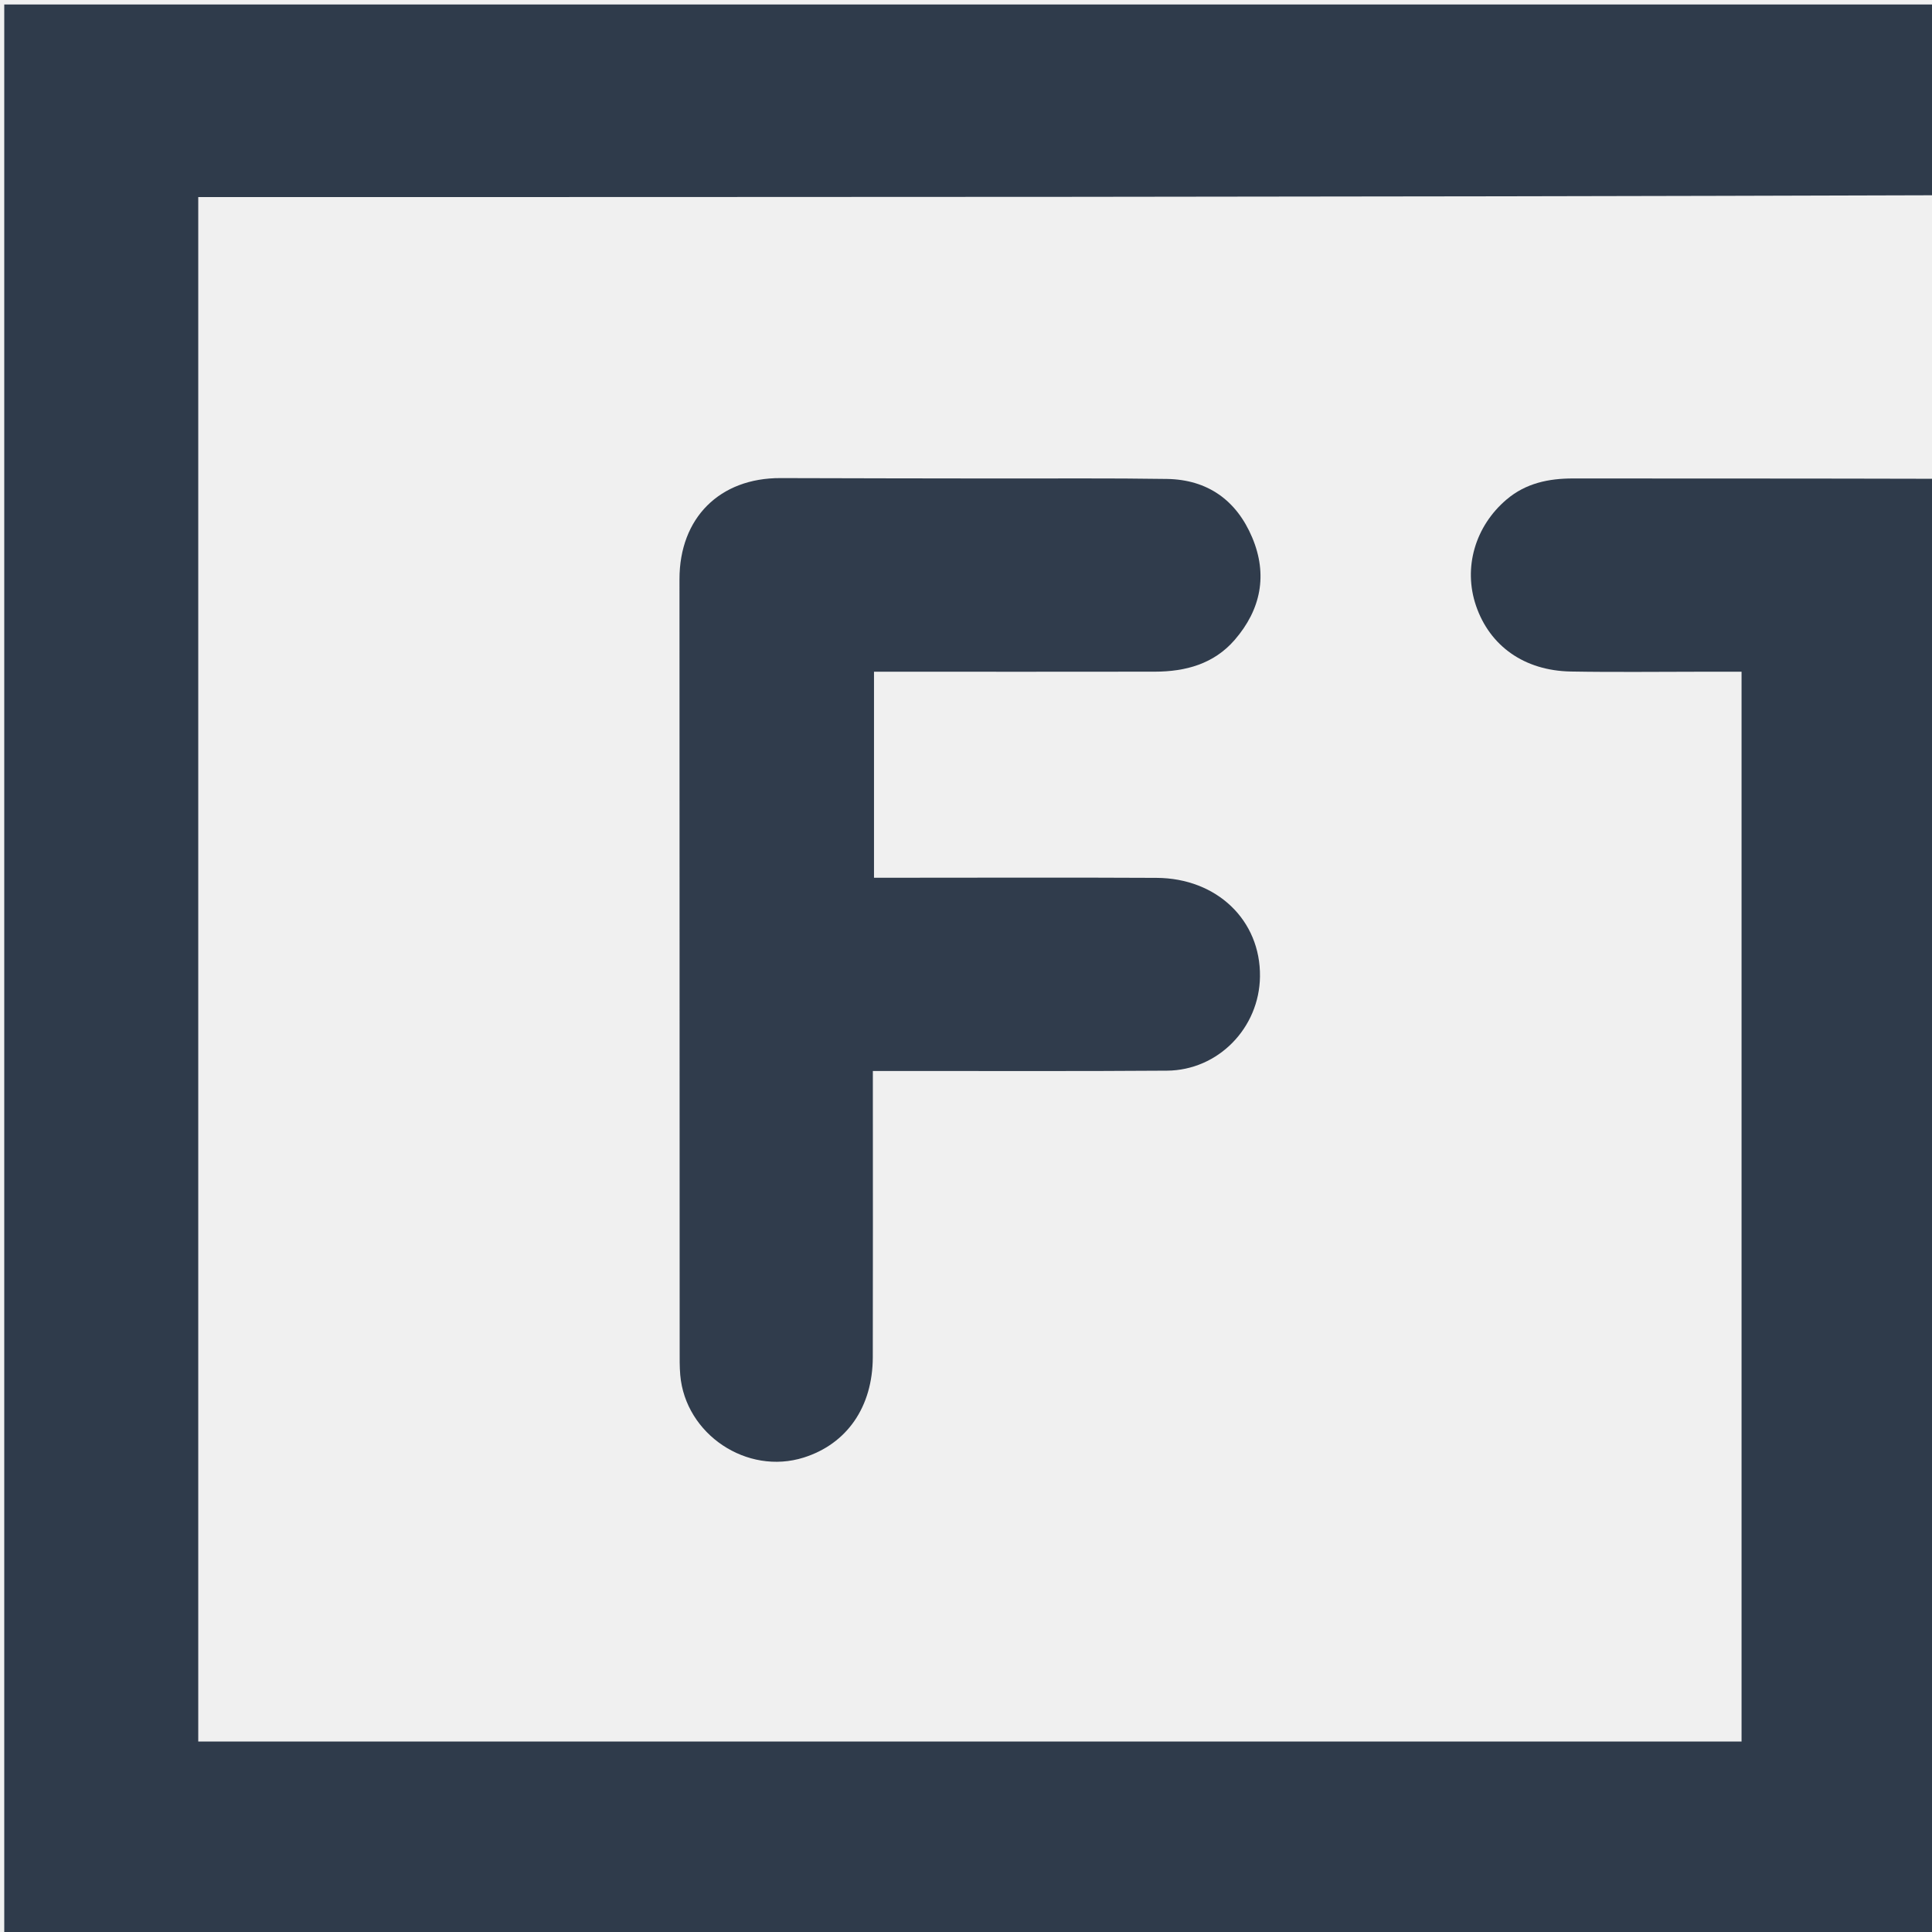
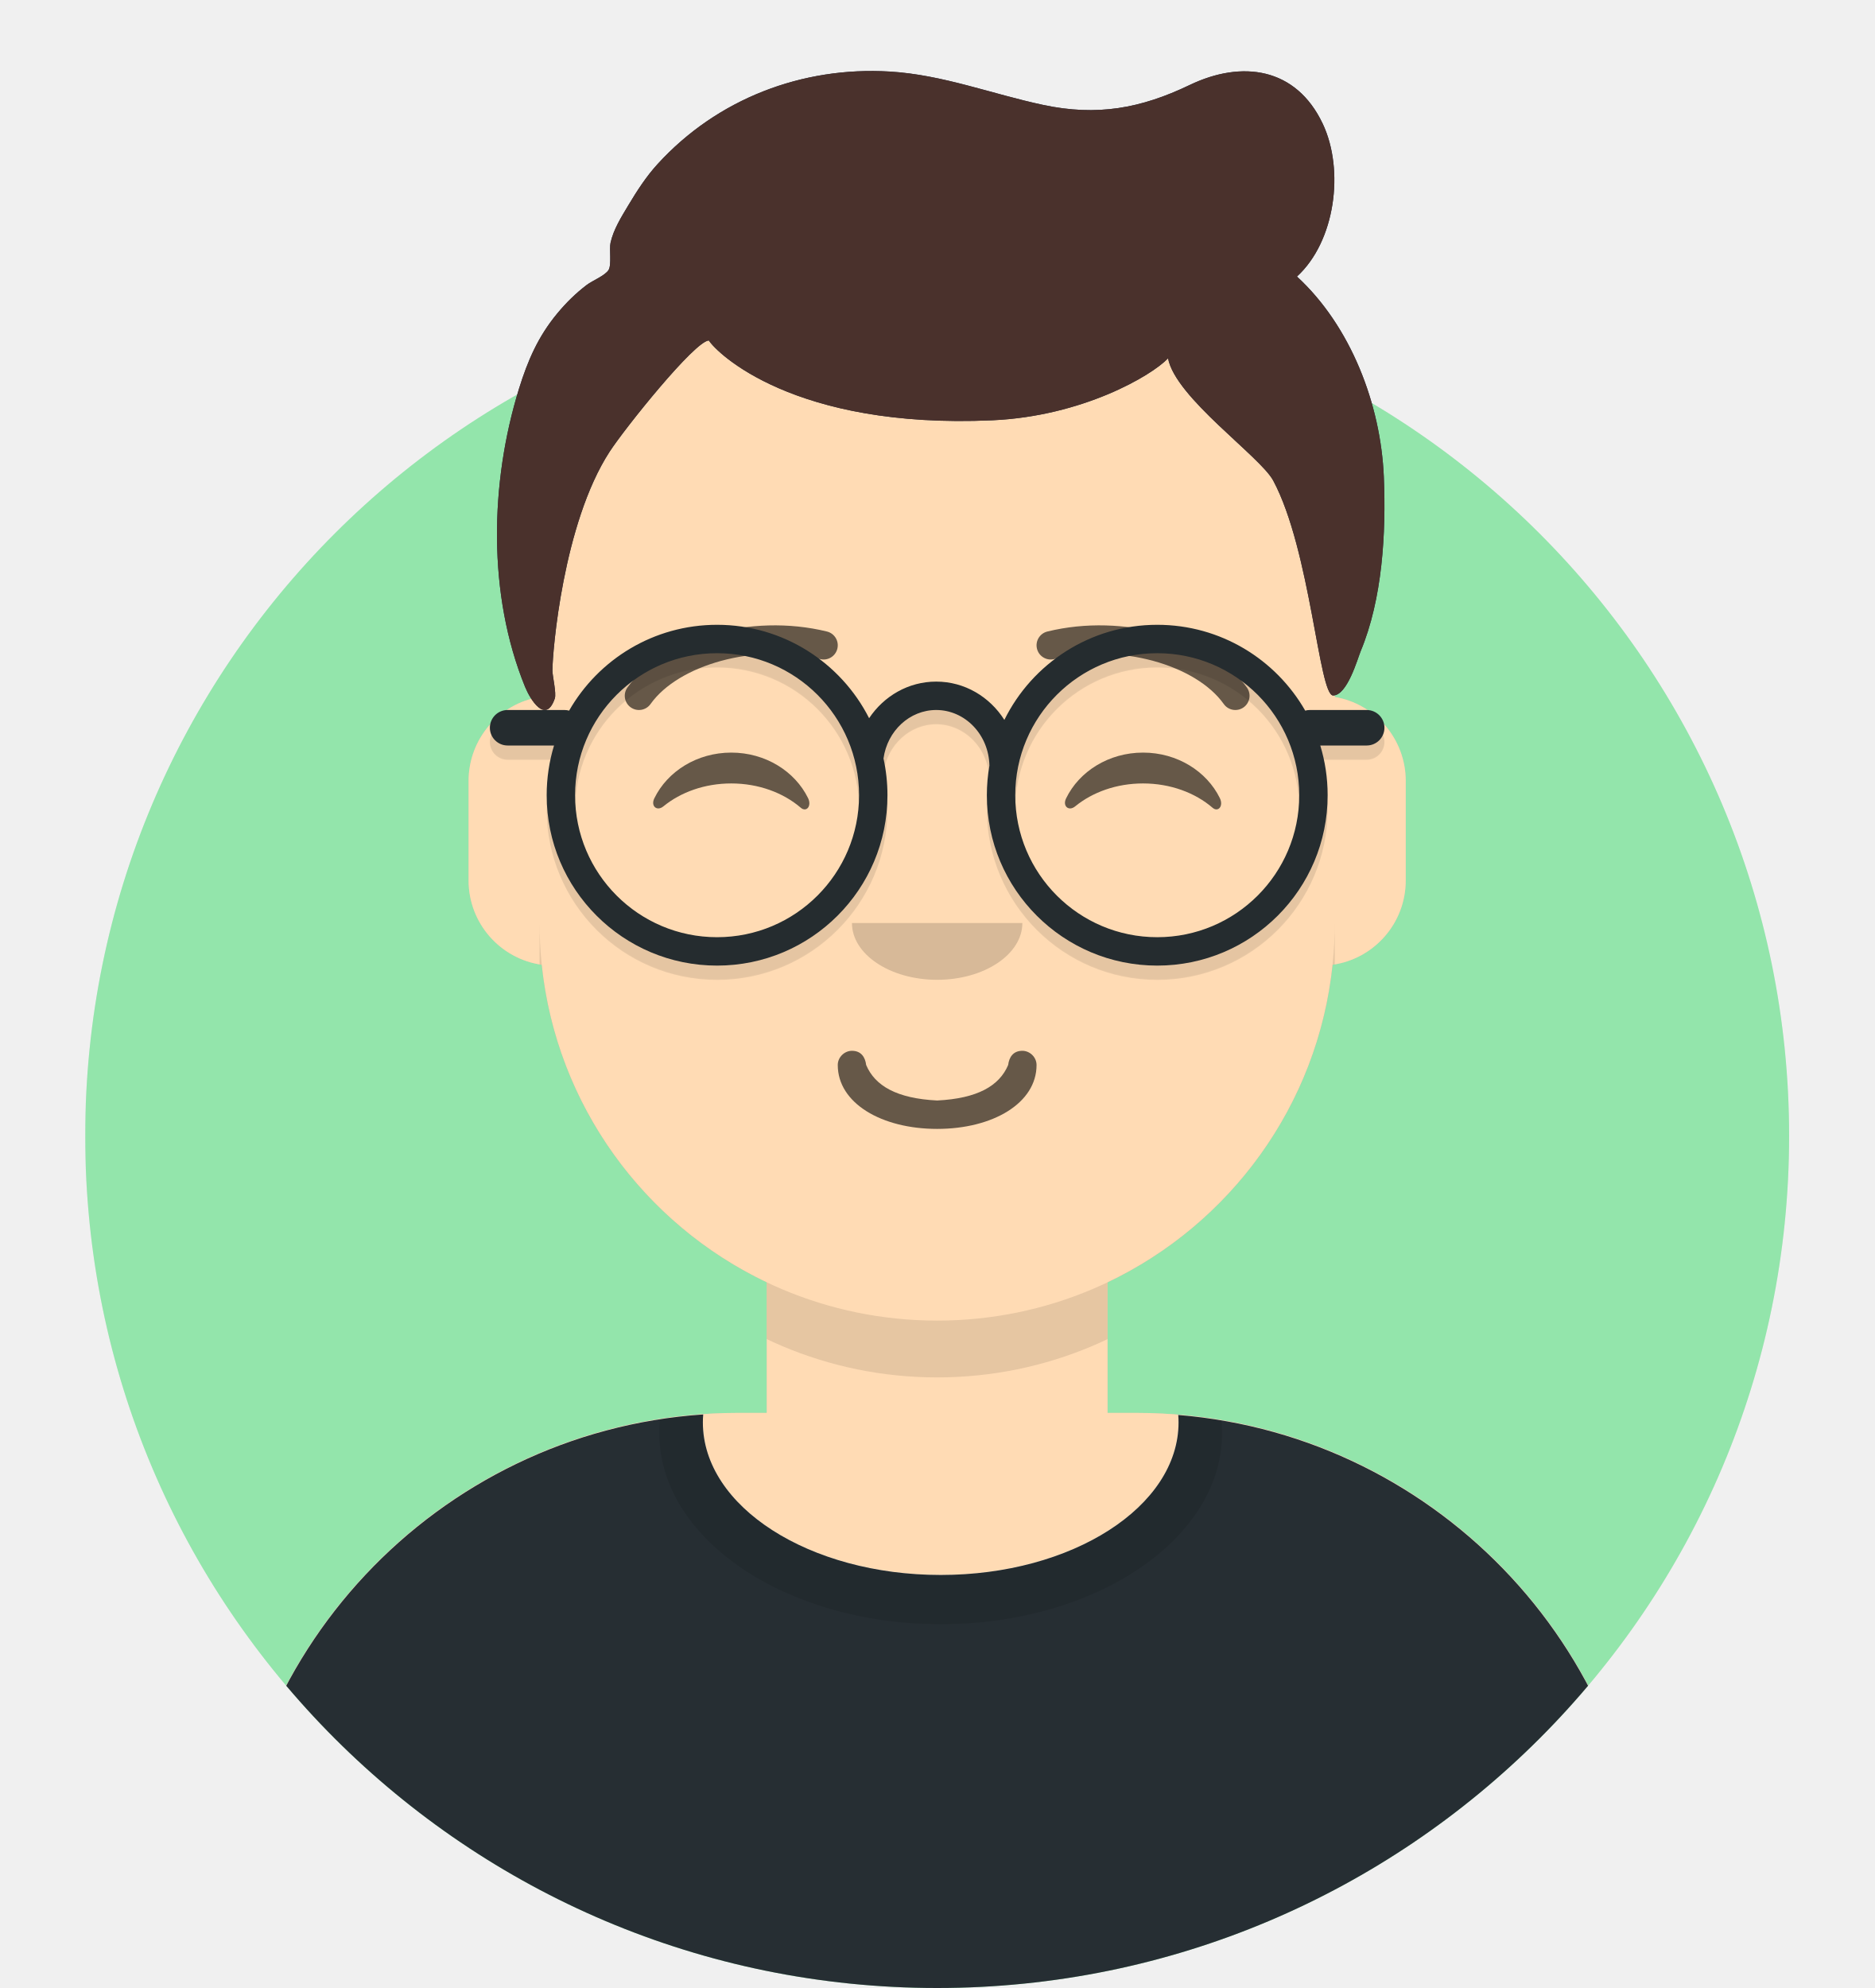
- <svg xmlns="http://www.w3.org/2000/svg" version="1.1" id="Layer_1" x="0px" y="0px" width="100%" viewBox="0 0 500 500" enable-background="new 0 0 500 500" xml:space="preserve">
-   <path fill="#2F3B4B" opacity="1" stroke="none" d=" M501,50.531   C351.205,51 201.41,51 51.307,51   C51.307,184.297 51.307,317.352 51.307,450.703   C184.319,450.703 317.373,450.703 450.714,450.703   C450.714,358.646 450.714,266.577 450.714,173.839   C447.524,173.839 444.264,173.839 441.005,173.839   C429.506,173.837 418.005,173.995 406.51,173.788   C394.487,173.572 385.549,167.192 381.989,156.755   C378.641,146.94 381.74,136.191 389.911,129.261   C394.887,125.042 400.784,123.822 407.117,123.826   C438.104,123.846 469.091,123.824 500.539,123.909   C501,249.638 501,375.276 501,500.957   C334.4,500.957 167.799,500.957 1.1,500.957   C1.1,334.438 1.1,167.875 1.1,1.156   C167.667,1.156 334.333,1.156 501,1.156   C501,17.403 501,33.733 501,50.531  z" />
-   <path fill="#303C4C" opacity="1" stroke="none" d=" M258,123.833   C272.998,123.855 287.497,123.724 301.992,123.951   C312.544,124.116 320.003,129.48 324.062,139.09   C328.136,148.737 326.332,157.749 319.542,165.598   C314.151,171.83 306.831,173.812 298.89,173.827   C276.56,173.868 254.229,173.841 231.899,173.841   C230.094,173.841 228.29,173.841 226.191,173.841   C226.191,191.576 226.191,208.997 226.191,227.159   C227.825,227.159 229.572,227.159 231.319,227.159   C253.982,227.159 276.646,227.07 299.309,227.19   C314.97,227.273 326.265,238.195 326.081,252.742   C325.914,266.013 315.289,276.988 302.007,277.088   C278.678,277.263 255.347,277.156 232.017,277.167   C230.21,277.168 228.402,277.167 225.894,277.167   C225.894,279.224 225.894,280.98 225.894,282.736   C225.894,305.566 225.934,328.396 225.878,351.226   C225.847,364.116 219.194,373.677 208.009,377.211   C193.325,381.851 177.382,371.218 176.047,355.854   C175.86,353.701 175.897,351.525 175.896,349.36   C175.876,282.872 175.864,216.384 175.85,149.897   C175.847,134.039 186.248,123.671 202.011,123.73   C220.507,123.798 239.004,123.801 258,123.833  z" />
+ <svg xmlns="http://www.w3.org/2000/svg" xmlns:xlink="http://www.w3.org/1999/xlink" width="264px" height="280px" viewBox="0 0 264 280" version="1.1">
+   <defs>
+     <circle id="react-path-1" cx="120" cy="120" r="120" />
+     <path d="M12,160 C12,226.274 65.726,280 132,280 C198.274,280 252,226.274 252,160 L264,160 L264,-1.42108547e-14 L-3.19744231e-14,-1.42108547e-14 L-3.19744231e-14,160 L12,160 Z" id="react-path-2" />
+     <path d="M124,144.611 L124,163 L128,163 L128,163 C167.765,163 200,195.235 200,235 L200,244 L0,244 L0,235 C-4.86974701e-15,195.235 32.235,163 72,163 L72,163 L76,163 L76,144.611 C58.763,136.422 46.372,119.687 44.305,99.881 C38.48,99.058 34,94.052 34,88 L34,74 C34,68.054 38.325,63.118 44,62.166 L44,56 L44,56 C44,25.072 69.072,5.68137151e-15 100,0 L100,0 L100,0 C130.928,-5.68137151e-15 156,25.072 156,56 L156,62.166 C161.675,63.118 166,68.054 166,74 L166,88 C166,94.052 161.52,99.058 155.695,99.881 C153.628,119.687 141.237,136.422 124,144.611 Z" id="react-path-3" />
+   </defs>
+   <g id="Avataaar" stroke="none" stroke-width="1" fill="none" fill-rule="evenodd">
+     <g transform="translate(-825, -1100)" id="Avataaar/Circle">
+       <g transform="translate(825, 1100)">
+         <g id="Circle" stroke-width="1" fill-rule="evenodd" transform="translate(12, 40)">
+           <mask id="react-mask-4" fill="white">
+             <use xlink:href="#react-path-1" />
+           </mask>
+           <use id="Circle-Background" fill="#E6E6E6" xlink:href="#react-path-1" />
+           <g id="Color/Palette/Blue-01" mask="url(#react-mask-4)" fill="#93e5ab">
+             <rect id="🖍Color" x="0" y="0" width="240" height="240" />
+           </g>
+         </g>
+         <mask id="react-mask-5" fill="white">
+           <use xlink:href="#react-path-2" />
+         </mask>
+         <g id="Mask" />
+         <g id="Avataaar" stroke-width="1" fill-rule="evenodd" mask="url(#react-mask-5)">
+           <g id="Body" transform="translate(32, 36)">
+             <mask id="react-mask-6" fill="white">
+               <use xlink:href="#react-path-3" />
+             </mask>
+             <use fill="#D0C6AC" xlink:href="#react-path-3" />
+             <g id="Skin/👶🏽-03-Brown" mask="url(#react-mask-6)" fill="#FFDBB4">
+               <g transform="translate(0, 0)" id="Color">
+                 <rect x="0" y="0" width="264" height="280" />
+               </g>
+             </g>
+             <path d="M156,79 L156,102 C156,132.928 130.928,158 100,158 C69.072,158 44,132.928 44,102 L44,79 L44,94 C44,124.928 69.072,150 100,150 C130.928,150 156,124.928 156,94 L156,79 Z" id="Neck-Shadow" fill-opacity="0.1" fill="#000000" mask="url(#react-mask-6)" />
+           </g>
+           <g id="Clothing/Shirt-Crew-Neck" transform="translate(0, 170)">
+             <defs>
+               <path d="M165.96,29.295 C202.936,32.325 232,63.294 232,101.052 L232,110 L32,110 L32,101.052 C32,62.953 61.592,31.765 99.045,29.22 C99.015,29.593 99,29.969 99,30.348 C99,42.211 113.998,51.828 132.5,51.828 C151.002,51.828 166,42.211 166,30.348 C166,29.995 165.987,29.644 165.96,29.295 Z" id="react-path-403" />
+             </defs>
+             <mask id="react-mask-404" fill="white">
+               <use xlink:href="#react-path-403" />
+             </mask>
+             <use id="Clothes" fill="#E6E6E6" fill-rule="evenodd" xlink:href="#react-path-403" />
+             <g id="Color/Palette/Gray-01" mask="url(#react-mask-404)" fill-rule="evenodd" fill="#262E33">
+               <rect id="🖍Color" x="0" y="0" width="264" height="110" />
+             </g>
+             <g id="Shadowy" opacity="0.6" stroke-width="1" fill-rule="evenodd" mask="url(#react-mask-404)" fill-opacity="0.16" fill="#000000">
+               <g transform="translate(92, 4)" id="Hola-👋🏼">
+                 <ellipse cx="40.5" cy="27.848" rx="39.635" ry="26.914" />
+               </g>
+             </g>
+           </g>
+           <g id="Face" transform="translate(76, 82)" fill="#000000">
+             <g id="Mouth/Twinkle" transform="translate(2, 52)" fill-opacity="0.6" fill-rule="nonzero" fill="#000000">
+               <path d="M40,16 C40,21.372 46.158,25 54,25 C61.842,25 68,21.372 68,16 C68,14.895 67.05,14 66,14 C64.707,14 64.13,14.905 64,16 C62.758,18.938 59.683,20.716 54,21 C48.317,20.716 45.242,18.938 44,16 C43.87,14.905 43.293,14 42,14 C40.95,14 40,14.895 40,16 Z" id="Mouth" />
+             </g>
+             <g id="Nose/Default" transform="translate(28, 40)" fill-opacity="0.16">
+               <path d="M16,8 C16,12.418 21.373,16 28,16 L28,16 C34.627,16 40,12.418 40,8" id="Nose" />
+             </g>
+             <g id="Eyes/Happy-😁" transform="translate(0, 8)" fill-opacity="0.6">
+               <path d="M16.16,22.447 C18.007,18.649 22.164,16 26.998,16 C31.814,16 35.959,18.63 37.815,22.407 C38.367,23.529 37.582,24.447 36.791,23.767 C34.34,21.66 30.859,20.344 26.998,20.344 C23.257,20.344 19.874,21.579 17.438,23.572 C16.547,24.3 15.62,23.558 16.16,22.447 Z" id="Squint" />
+               <path d="M74.16,22.447 C76.007,18.649 80.164,16 84.998,16 C89.814,16 93.959,18.63 95.815,22.407 C96.367,23.529 95.582,24.447 94.791,23.767 C92.34,21.66 88.859,20.344 84.998,20.344 C81.257,20.344 77.874,21.579 75.438,23.572 C74.547,24.3 73.62,23.558 74.16,22.447 Z" id="Squint" />
+             </g>
+             <g id="Eyebrow/Outline/Default" fill-opacity="0.6">
+               <g id="I-Browse" transform="translate(12, 6)">
+                 <path d="M3.63,11.159 C7.545,5.65 18.278,2.561 27.523,4.831 C28.596,5.095 29.679,4.439 29.942,3.366 C30.206,2.293 29.55,1.21 28.477,0.947 C17.74,-1.69 5.312,1.887 0.37,8.841 C-0.27,9.742 -0.059,10.99 0.841,11.63 C1.742,12.27 2.99,12.059 3.63,11.159 Z" id="Eyebrow" fill-rule="nonzero" />
+                 <path d="M61.63,11.159 C65.545,5.65 76.278,2.561 85.523,4.831 C86.596,5.095 87.679,4.439 87.942,3.366 C88.206,2.293 87.55,1.21 86.477,0.947 C75.74,-1.69 63.312,1.887 58.37,8.841 C57.73,9.742 57.941,10.99 58.841,11.63 C59.742,12.27 60.99,12.059 61.63,11.159 Z" id="Eyebrow" fill-rule="nonzero" transform="translate(73.00015, 6.039198) scale(-1, 1) translate(-73.00015, -6.039198) " />
+               </g>
+             </g>
+           </g>
+           <g id="Top" stroke-width="1" fill-rule="evenodd">
+             <defs>
+               <rect id="react-path-371" x="0" y="0" width="264" height="280" />
+               <path d="M183.68,38.949 C189.086,33.999 190.387,23.962 187.318,17.449 C183.549,9.454 175.901,8.452 168.572,11.969 C161.664,15.284 155.515,16.388 147.95,14.782 C140.692,13.241 133.806,10.523 126.303,10.076 C113.978,9.343 102.003,13.915 93.603,23.129 C92,24.887 90.709,26.897 89.488,28.934 C88.512,30.564 87.411,32.313 86.995,34.192 C86.797,35.086 87.165,37.29 86.72,38.022 C86.239,38.812 84.424,39.537 83.651,40.124 C82.084,41.313 80.727,42.654 79.471,44.171 C76.805,47.393 75.338,50.758 74.103,54.743 C70.001,67.988 69.653,83.741 74.957,96.747 C75.664,98.481 77.855,102.099 79.143,98.385 C79.398,97.651 78.809,95.191 78.81,94.45 C78.815,91.73 80.316,73.721 86.857,63.633 C88.986,60.349 98.83,48.052 100.841,47.954 C101.906,49.646 112.721,60.462 140.783,59.195 C153.445,58.623 163.183,52.934 165.521,50.468 C166.549,56.001 178.513,64.284 180.336,67.692 C185.603,77.538 186.771,97.996 188.781,97.957 C190.791,97.919 192.234,92.72 192.648,91.727 C195.72,84.352 196.243,75.095 195.915,67.168 C195.488,56.966 191.277,45.942 183.68,38.949 Z" id="react-path-370" />
+               <filter x="-0.8%" y="-2.0%" width="101.5%" height="108.0%" filterUnits="objectBoundingBox" id="react-filter-367">
+                 <feOffset dx="0" dy="2" in="SourceAlpha" result="shadowOffsetOuter1" />
+                 <feColorMatrix values="0 0 0 0 0   0 0 0 0 0   0 0 0 0 0  0 0 0 0.16 0" type="matrix" in="shadowOffsetOuter1" result="shadowMatrixOuter1" />
+                 <feMerge>
+                   <feMergeNode in="shadowMatrixOuter1" />
+                   <feMergeNode in="SourceGraphic" />
+                 </feMerge>
+               </filter>
+             </defs>
+             <mask id="react-mask-369" fill="white">
+               <use xlink:href="#react-path-371" />
+             </mask>
+             <g id="Mask" />
+             <g id="Top/Short-Hair/Short-Waved" mask="url(#react-mask-369)">
+               <g transform="translate(-1, 0)">
+                 <mask id="react-mask-368" fill="white">
+                   <use xlink:href="#react-path-370" />
+                 </mask>
+                 <use id="Short-Hair" stroke="none" fill="#28354B" fill-rule="evenodd" xlink:href="#react-path-370" />
+                 <g id="Skin/👶🏽-03-Brown" mask="url(#react-mask-368)" fill="#4A312C">
+                   <g transform="translate(0, 0) " id="Color">
+                     <rect x="0" y="0" width="264" height="280" />
+                   </g>
+                 </g>
+                 <g id="Top/_Resources/Round" fill="none" transform="translate(62, 85)">
+                   <defs>
+                     <path d="M80.465,16.394 C84.38,8.459 92.553,3 102,3 C110.92,3 118.703,7.866 122.84,15.088 C123.05,15.031 123.272,15 123.5,15 L131.5,15 C132.881,15 134,16.119 134,17.5 C134,18.881 132.881,20 131.5,20 L124.963,20 C125.637,22.215 126,24.565 126,27 C126,40.255 115.255,51 102,51 C88.745,51 78,40.255 78,27 C78,25.578 78.124,24.185 78.361,22.831 C78.276,18.455 74.914,15 70.862,15 C67.126,15 63.975,17.94 63.442,21.83 C63.807,23.495 64,25.225 64,27 C64,40.255 53.255,51 40,51 C26.745,51 16,40.255 16,27 C16,24.565 16.363,22.215 17.037,20 L10.5,20 C9.119,20 8,18.881 8,17.5 C8,16.119 9.119,15 10.5,15 L10.5,15 L18.5,15 C18.728,15 18.95,15.031 19.16,15.088 C23.297,7.866 31.08,3 40,3 C49.352,3 57.455,8.349 61.416,16.155 C63.493,13.039 66.949,11 70.862,11 C74.875,11 78.407,13.144 80.465,16.394 Z M40,47 C51.046,47 60,38.046 60,27 C60,15.954 51.046,7 40,7 C28.954,7 20,15.954 20,27 C20,38.046 28.954,47 40,47 Z M102,47 C113.046,47 122,38.046 122,27 C122,15.954 113.046,7 102,7 C90.954,7 82,15.954 82,27 C82,38.046 90.954,47 102,47 Z" id="react-path-387" />
+                     <filter x="-0.8%" y="-2.1%" width="101.6%" height="108.3%" filterUnits="objectBoundingBox" id="react-filter-388">
+                       <feOffset dx="0" dy="2" in="SourceAlpha" result="shadowOffsetOuter1" />
+                       <feColorMatrix values="0 0 0 0 0   0 0 0 0 0   0 0 0 0 0  0 0 0 0.1 0" type="matrix" in="shadowOffsetOuter1" />
+                     </filter>
+                   </defs>
+                   <g id="Lennon-Glasses">
+                     <use fill="black" fill-opacity="1" filter="url(#react-filter-388)" xlink:href="#react-path-387" />
+                     <use fill="#252C2F" fill-rule="evenodd" xlink:href="#react-path-387" />
+                   </g>
+                 </g>
+               </g>
+             </g>
+           </g>
+         </g>
+       </g>
+     </g>
+   </g>
</svg>
